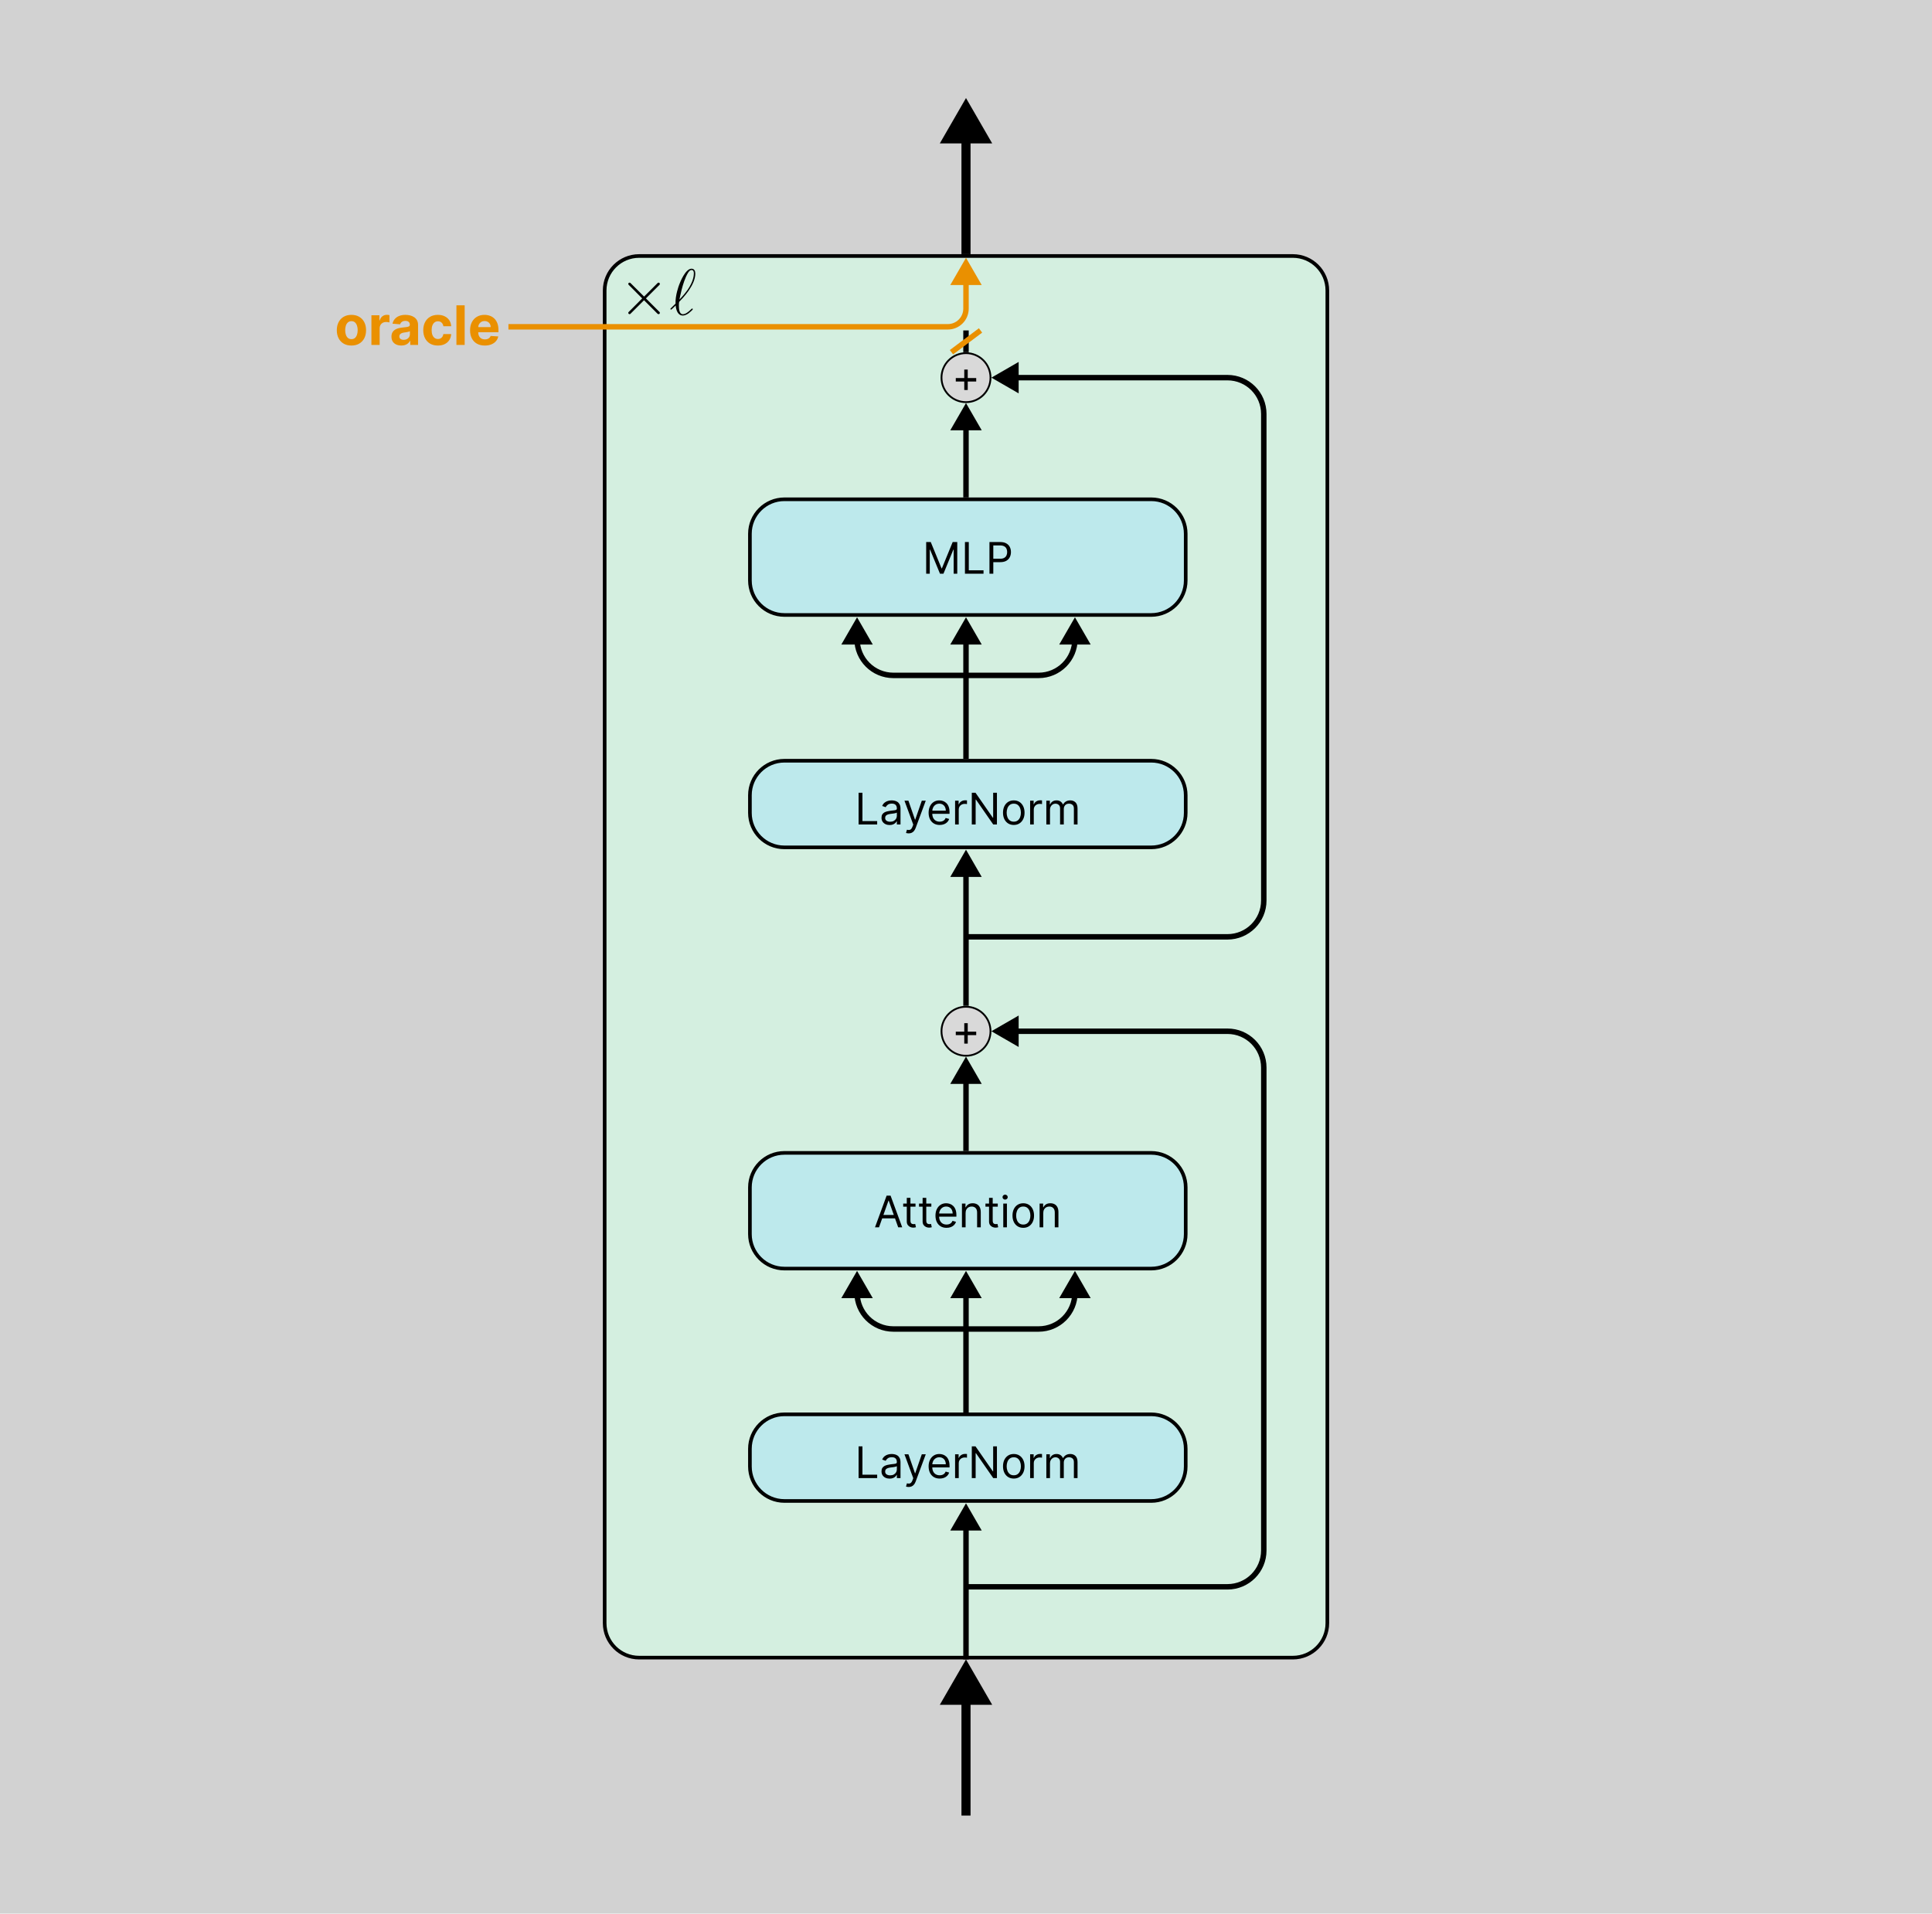
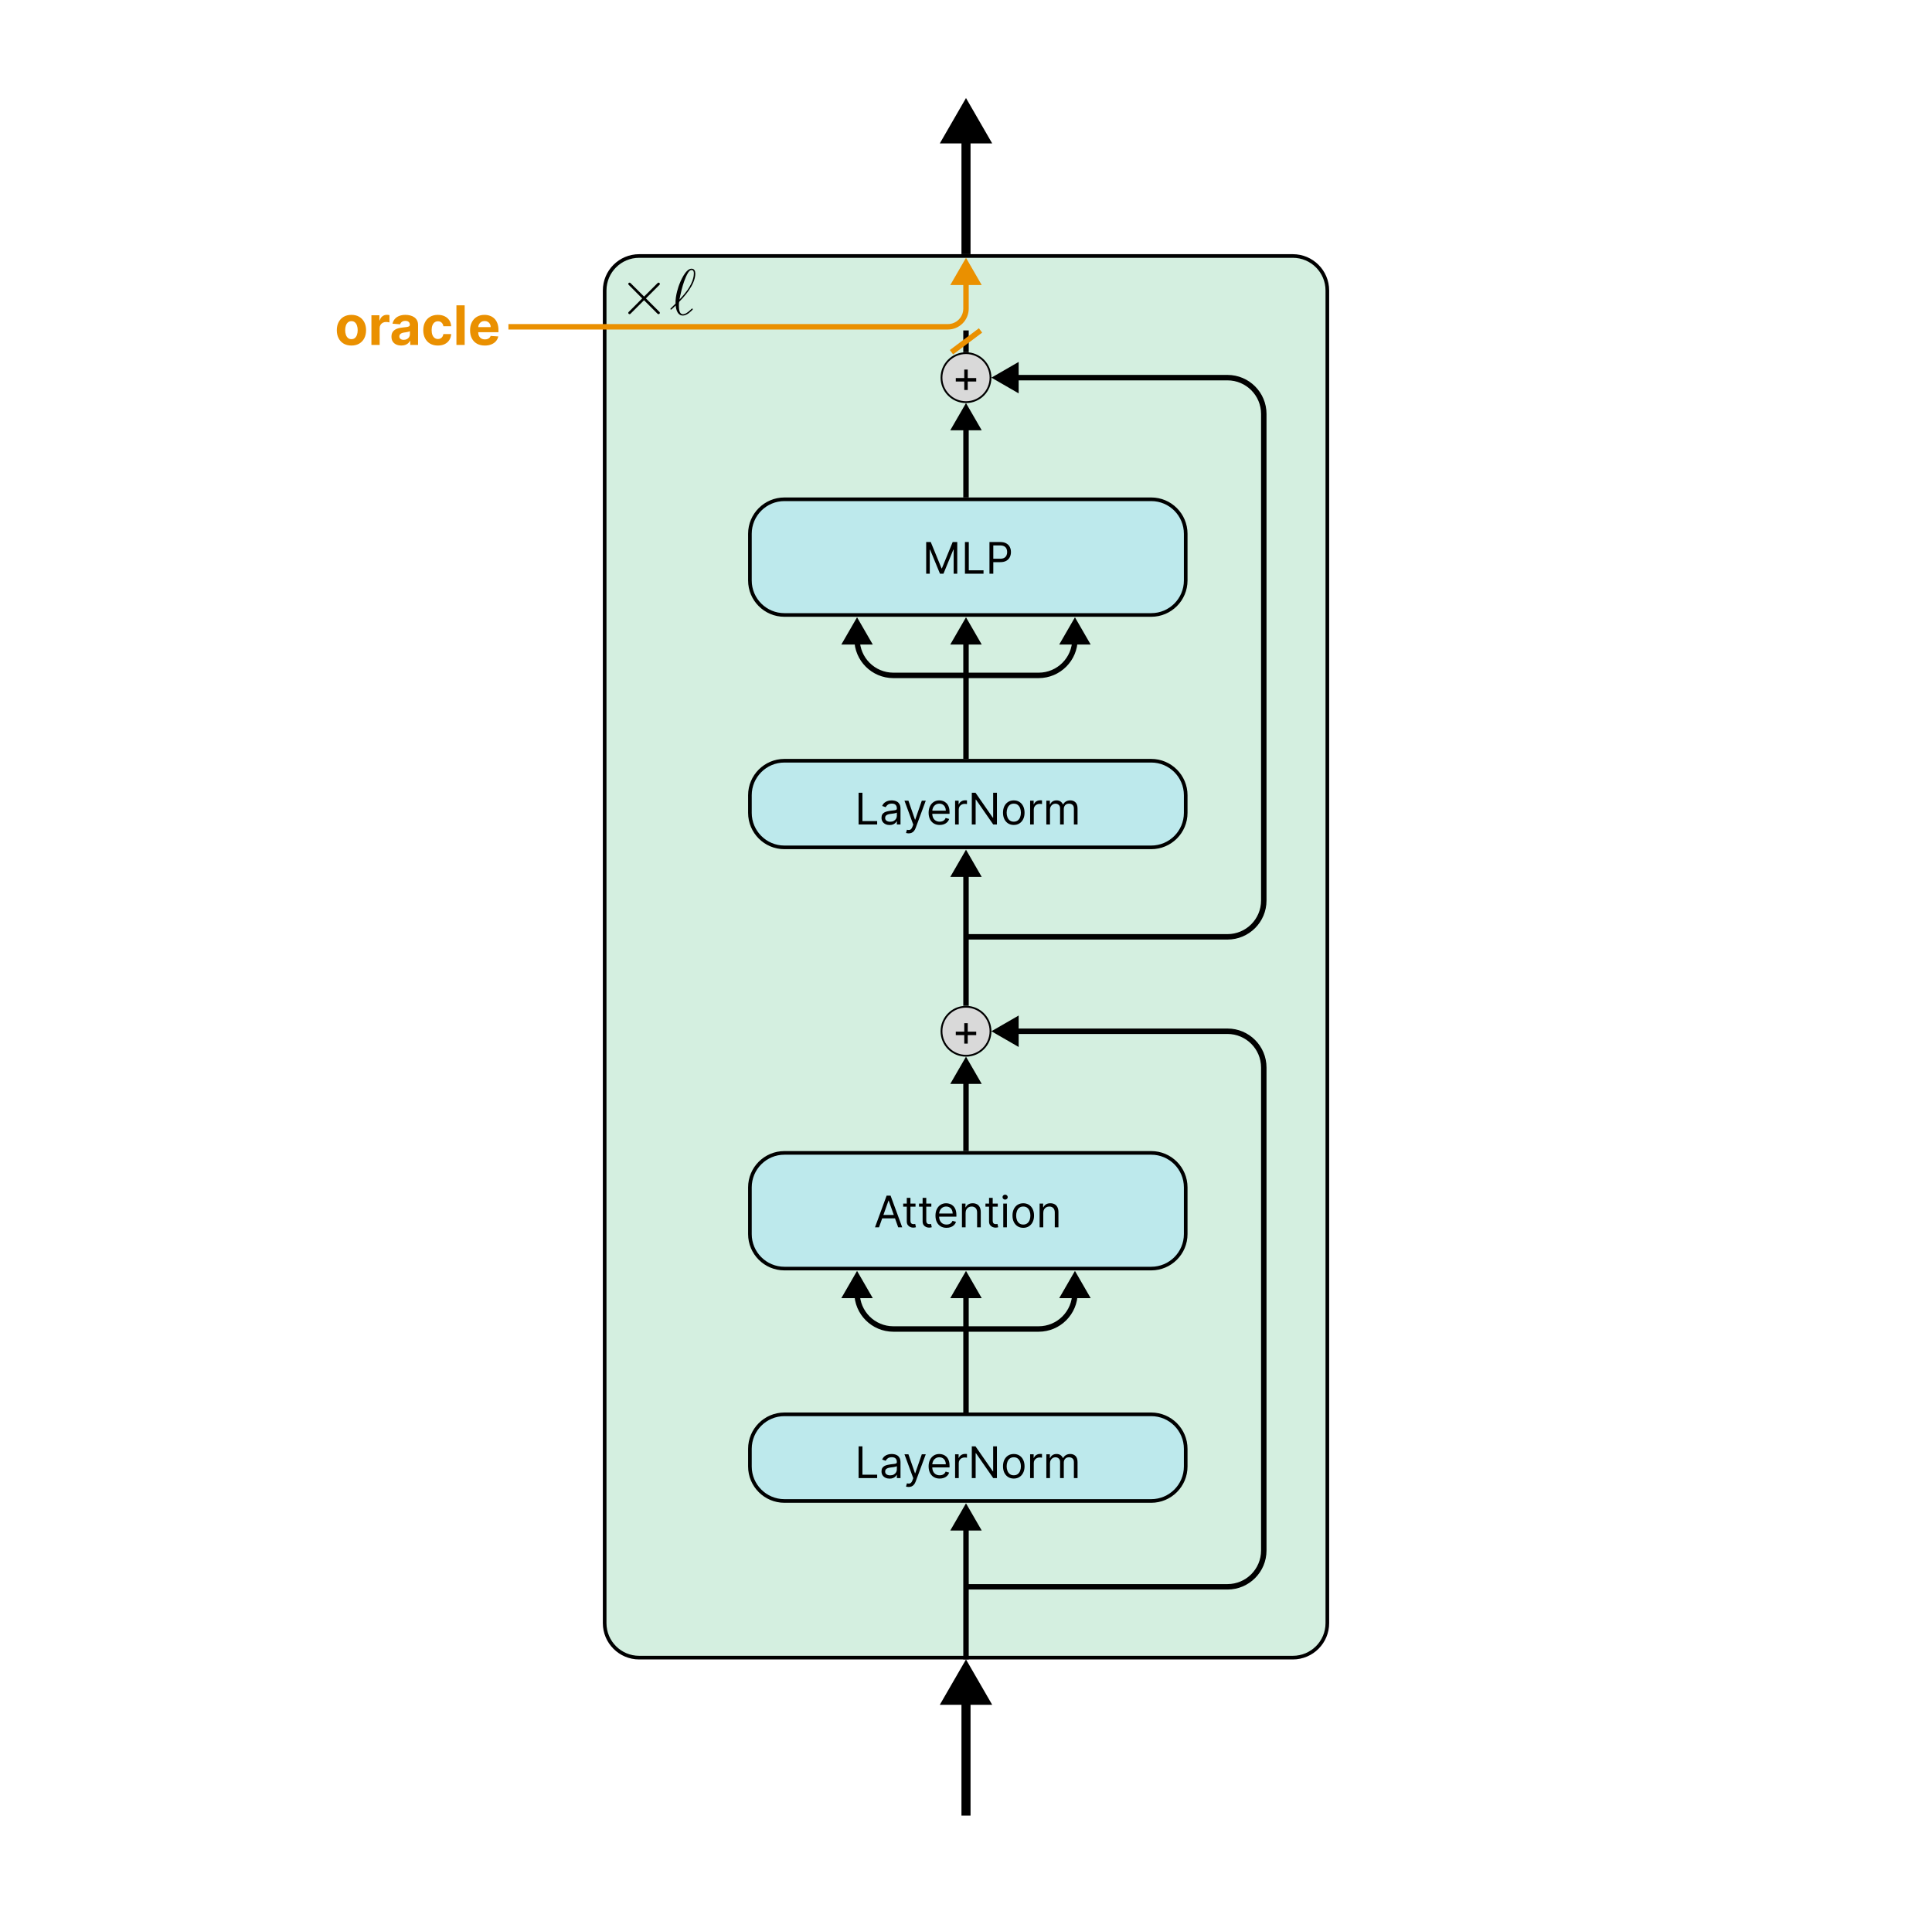
<svg xmlns="http://www.w3.org/2000/svg" width="532" height="527" viewBox="0 0 532 527" fill="none">
-   <rect width="532" height="527" fill="#D2D2D2" />
  <rect x="166.5" y="70.5" width="199" height="386" rx="9.5" fill="#D4EFE0" stroke="black" />
  <path d="M216 389.5H317C322.247 389.5 326.5 393.753 326.5 399V403.859C326.5 409.106 322.247 413.359 317 413.359H216C210.753 413.359 206.5 409.106 206.5 403.859V399C206.5 393.753 210.753 389.5 216 389.5Z" fill="#BDE9EC" stroke="black" />
  <path d="M236.426 407.052V398.325H237.483V406.115H241.54V407.052H236.426ZM244.966 407.206C244.551 407.206 244.175 407.128 243.836 406.971C243.498 406.812 243.23 406.584 243.031 406.285C242.832 405.984 242.733 405.62 242.733 405.194C242.733 404.819 242.807 404.515 242.954 404.282C243.102 404.047 243.3 403.862 243.547 403.728C243.794 403.595 244.067 403.495 244.365 403.43C244.666 403.362 244.969 403.308 245.273 403.268C245.67 403.217 245.993 403.179 246.24 403.153C246.49 403.125 246.672 403.078 246.785 403.013C246.902 402.947 246.96 402.834 246.96 402.672V402.638C246.96 402.217 246.845 401.89 246.615 401.657C246.388 401.424 246.042 401.308 245.579 401.308C245.099 401.308 244.723 401.413 244.45 401.623C244.177 401.834 243.986 402.058 243.875 402.297L242.92 401.956C243.091 401.558 243.318 401.248 243.602 401.027C243.889 400.802 244.202 400.646 244.54 400.558C244.881 400.467 245.216 400.422 245.545 400.422C245.756 400.422 245.997 400.447 246.27 400.498C246.545 400.547 246.811 400.647 247.067 400.801C247.325 400.954 247.54 401.186 247.71 401.495C247.881 401.805 247.966 402.22 247.966 402.74V407.052H246.96V406.166H246.909C246.841 406.308 246.727 406.46 246.568 406.622C246.409 406.784 246.197 406.922 245.933 407.035C245.669 407.149 245.346 407.206 244.966 407.206ZM245.119 406.302C245.517 406.302 245.852 406.224 246.125 406.068C246.4 405.912 246.608 405.71 246.747 405.463C246.889 405.216 246.96 404.956 246.96 404.683V403.763C246.917 403.814 246.824 403.861 246.679 403.903C246.537 403.943 246.372 403.978 246.184 404.01C246 404.038 245.819 404.064 245.643 404.086C245.47 404.106 245.329 404.123 245.221 404.138C244.96 404.172 244.716 404.227 244.488 404.304C244.264 404.378 244.082 404.49 243.943 404.64C243.807 404.788 243.738 404.99 243.738 405.245C243.738 405.595 243.868 405.859 244.126 406.038C244.388 406.214 244.719 406.302 245.119 406.302ZM250.215 409.507C250.044 409.507 249.892 409.493 249.759 409.464C249.625 409.439 249.533 409.413 249.482 409.388L249.737 408.501C249.982 408.564 250.198 408.586 250.385 408.569C250.573 408.552 250.739 408.469 250.884 408.318C251.031 408.17 251.166 407.93 251.289 407.598L251.476 407.086L249.056 400.507H250.146L251.953 405.723H252.021L253.828 400.507H254.919L252.141 408.007C252.016 408.345 251.861 408.625 251.676 408.846C251.492 409.071 251.277 409.237 251.033 409.345C250.791 409.453 250.519 409.507 250.215 409.507ZM258.757 407.189C258.126 407.189 257.582 407.049 257.124 406.771C256.67 406.49 256.319 406.098 256.072 405.595C255.828 405.089 255.705 404.501 255.705 403.831C255.705 403.16 255.828 402.569 256.072 402.058C256.319 401.544 256.663 401.143 257.103 400.856C257.546 400.567 258.063 400.422 258.654 400.422C258.995 400.422 259.332 400.478 259.664 400.592C259.997 400.706 260.299 400.89 260.572 401.146C260.845 401.399 261.062 401.734 261.224 402.152C261.386 402.569 261.467 403.084 261.467 403.694V404.12H256.421V403.251H260.444C260.444 402.882 260.37 402.552 260.222 402.263C260.078 401.973 259.87 401.744 259.6 401.576C259.333 401.409 259.018 401.325 258.654 401.325C258.254 401.325 257.907 401.424 257.615 401.623C257.325 401.819 257.102 402.075 256.945 402.39C256.789 402.706 256.711 403.044 256.711 403.405V403.984C256.711 404.478 256.796 404.897 256.967 405.241C257.14 405.582 257.38 405.842 257.687 406.021C257.994 406.197 258.35 406.285 258.757 406.285C259.021 406.285 259.259 406.248 259.472 406.174C259.688 406.098 259.874 405.984 260.031 405.834C260.187 405.68 260.308 405.49 260.393 405.263L261.365 405.535C261.262 405.865 261.09 406.155 260.849 406.405C260.607 406.652 260.309 406.845 259.954 406.984C259.599 407.12 259.2 407.189 258.757 407.189ZM262.997 407.052V400.507H263.968V401.495H264.036C264.156 401.172 264.372 400.909 264.684 400.707C264.997 400.505 265.349 400.405 265.741 400.405C265.815 400.405 265.907 400.406 266.018 400.409C266.129 400.412 266.213 400.416 266.269 400.422V401.444C266.235 401.436 266.157 401.423 266.035 401.406C265.916 401.386 265.789 401.376 265.656 401.376C265.338 401.376 265.053 401.443 264.803 401.576C264.556 401.707 264.36 401.889 264.215 402.122C264.073 402.352 264.002 402.615 264.002 402.91V407.052H262.997ZM274.518 398.325V407.052H273.496L268.74 400.2H268.655V407.052H267.598V398.325H268.621L273.393 405.194H273.479V398.325H274.518ZM279.156 407.189C278.565 407.189 278.046 407.048 277.6 406.767C277.157 406.486 276.811 406.092 276.561 405.586C276.313 405.081 276.19 404.49 276.19 403.814C276.19 403.132 276.313 402.537 276.561 402.028C276.811 401.52 277.157 401.125 277.6 400.844C278.046 400.562 278.565 400.422 279.156 400.422C279.747 400.422 280.264 400.562 280.707 400.844C281.153 401.125 281.499 401.52 281.747 402.028C281.997 402.537 282.122 403.132 282.122 403.814C282.122 404.49 281.997 405.081 281.747 405.586C281.499 406.092 281.153 406.486 280.707 406.767C280.264 407.048 279.747 407.189 279.156 407.189ZM279.156 406.285C279.605 406.285 279.974 406.17 280.264 405.94C280.553 405.71 280.768 405.407 280.907 405.032C281.046 404.657 281.116 404.251 281.116 403.814C281.116 403.376 281.046 402.969 280.907 402.591C280.768 402.213 280.553 401.907 280.264 401.674C279.974 401.442 279.605 401.325 279.156 401.325C278.707 401.325 278.338 401.442 278.048 401.674C277.758 401.907 277.544 402.213 277.404 402.591C277.265 402.969 277.195 403.376 277.195 403.814C277.195 404.251 277.265 404.657 277.404 405.032C277.544 405.407 277.758 405.71 278.048 405.94C278.338 406.17 278.707 406.285 279.156 406.285ZM283.657 407.052V400.507H284.628V401.495H284.697C284.816 401.172 285.032 400.909 285.344 400.707C285.657 400.505 286.009 400.405 286.401 400.405C286.475 400.405 286.567 400.406 286.678 400.409C286.789 400.412 286.873 400.416 286.93 400.422V401.444C286.895 401.436 286.817 401.423 286.695 401.406C286.576 401.386 286.449 401.376 286.316 401.376C285.998 401.376 285.714 401.443 285.464 401.576C285.216 401.707 285.02 401.889 284.876 402.122C284.733 402.352 284.662 402.615 284.662 402.91V407.052H283.657ZM288.122 407.052V400.507H289.093V401.53H289.178C289.315 401.18 289.535 400.909 289.839 400.716C290.143 400.52 290.508 400.422 290.934 400.422C291.366 400.422 291.725 400.52 292.012 400.716C292.302 400.909 292.528 401.18 292.69 401.53H292.758C292.926 401.192 293.177 400.923 293.512 400.724C293.847 400.522 294.249 400.422 294.718 400.422C295.303 400.422 295.782 400.605 296.154 400.971C296.526 401.335 296.713 401.902 296.713 402.672V407.052H295.707V402.672C295.707 402.189 295.575 401.844 295.311 401.636C295.046 401.429 294.735 401.325 294.377 401.325C293.917 401.325 293.561 401.464 293.308 401.743C293.055 402.018 292.928 402.368 292.928 402.791V407.052H291.906V402.569C291.906 402.197 291.785 401.897 291.544 401.67C291.302 401.44 290.991 401.325 290.61 401.325C290.349 401.325 290.105 401.395 289.877 401.534C289.653 401.673 289.471 401.866 289.332 402.113C289.195 402.358 289.127 402.64 289.127 402.961V407.052H288.122Z" fill="black" />
  <path d="M216 317.5H317C322.247 317.5 326.5 321.753 326.5 327V339.859C326.5 345.106 322.247 349.359 317 349.359H216C210.753 349.359 206.5 345.106 206.5 339.859V327C206.5 321.753 210.753 317.5 216 317.5Z" fill="#BDE9EC" stroke="black" />
  <path d="M242.046 338H240.938L244.142 329.273H245.233L248.438 338H247.33L244.722 330.653H244.654L242.046 338ZM242.455 334.591H246.921V335.528H242.455V334.591ZM252.097 331.455V332.307H248.705V331.455H252.097ZM249.694 329.886H250.699V336.125C250.699 336.409 250.741 336.622 250.823 336.764C250.908 336.903 251.016 336.997 251.147 337.045C251.28 337.091 251.421 337.114 251.569 337.114C251.68 337.114 251.77 337.108 251.841 337.097C251.912 337.082 251.969 337.071 252.012 337.062L252.216 337.966C252.148 337.991 252.053 338.017 251.931 338.043C251.809 338.071 251.654 338.085 251.466 338.085C251.182 338.085 250.904 338.024 250.631 337.902C250.361 337.78 250.137 337.594 249.958 337.344C249.782 337.094 249.694 336.778 249.694 336.398V329.886ZM256.456 331.455V332.307H253.064V331.455H256.456ZM254.053 329.886H255.059V336.125C255.059 336.409 255.1 336.622 255.182 336.764C255.268 336.903 255.376 336.997 255.506 337.045C255.64 337.091 255.78 337.114 255.928 337.114C256.039 337.114 256.13 337.108 256.201 337.097C256.272 337.082 256.329 337.071 256.371 337.062L256.576 337.966C256.508 337.991 256.412 338.017 256.29 338.043C256.168 338.071 256.013 338.085 255.826 338.085C255.542 338.085 255.263 338.024 254.991 337.902C254.721 337.78 254.496 337.594 254.317 337.344C254.141 337.094 254.053 336.778 254.053 336.398V329.886ZM260.643 338.136C260.013 338.136 259.469 337.997 259.011 337.719C258.557 337.438 258.206 337.045 257.959 336.543C257.714 336.037 257.592 335.449 257.592 334.778C257.592 334.108 257.714 333.517 257.959 333.006C258.206 332.491 258.55 332.091 258.99 331.804C259.433 331.514 259.95 331.369 260.541 331.369C260.882 331.369 261.219 331.426 261.551 331.54C261.883 331.653 262.186 331.838 262.459 332.094C262.731 332.347 262.949 332.682 263.111 333.099C263.273 333.517 263.354 334.031 263.354 334.642V335.068H258.308V334.199H262.331C262.331 333.83 262.257 333.5 262.109 333.21C261.964 332.92 261.757 332.692 261.487 332.524C261.22 332.357 260.905 332.273 260.541 332.273C260.14 332.273 259.794 332.372 259.501 332.571C259.211 332.767 258.988 333.023 258.832 333.338C258.676 333.653 258.598 333.991 258.598 334.352V334.932C258.598 335.426 258.683 335.845 258.854 336.189C259.027 336.53 259.267 336.79 259.574 336.969C259.881 337.145 260.237 337.233 260.643 337.233C260.907 337.233 261.146 337.196 261.359 337.122C261.575 337.045 261.761 336.932 261.917 336.781C262.074 336.628 262.194 336.437 262.28 336.21L263.251 336.483C263.149 336.812 262.977 337.102 262.736 337.352C262.494 337.599 262.196 337.793 261.841 337.932C261.486 338.068 261.086 338.136 260.643 338.136ZM265.889 334.062V338H264.883V331.455H265.855V332.477H265.94C266.094 332.145 266.327 331.878 266.639 331.676C266.952 331.472 267.355 331.369 267.849 331.369C268.292 331.369 268.68 331.46 269.013 331.642C269.345 331.821 269.604 332.094 269.788 332.46C269.973 332.824 270.065 333.284 270.065 333.841V338H269.059V333.909C269.059 333.395 268.926 332.994 268.659 332.707C268.392 332.418 268.025 332.273 267.559 332.273C267.238 332.273 266.952 332.342 266.699 332.482C266.449 332.621 266.251 332.824 266.106 333.091C265.961 333.358 265.889 333.682 265.889 334.062ZM274.749 331.455V332.307H271.357V331.455H274.749ZM272.346 329.886H273.352V336.125C273.352 336.409 273.393 336.622 273.475 336.764C273.561 336.903 273.669 336.997 273.799 337.045C273.933 337.091 274.073 337.114 274.221 337.114C274.332 337.114 274.423 337.108 274.494 337.097C274.565 337.082 274.622 337.071 274.664 337.062L274.869 337.966C274.801 337.991 274.705 338.017 274.583 338.043C274.461 338.071 274.306 338.085 274.119 338.085C273.835 338.085 273.556 338.024 273.284 337.902C273.014 337.78 272.789 337.594 272.61 337.344C272.434 337.094 272.346 336.778 272.346 336.398V329.886ZM276.262 338V331.455H277.268V338H276.262ZM276.774 330.364C276.578 330.364 276.409 330.297 276.267 330.163C276.127 330.03 276.058 329.869 276.058 329.682C276.058 329.494 276.127 329.334 276.267 329.2C276.409 329.067 276.578 329 276.774 329C276.97 329 277.137 329.067 277.276 329.2C277.419 329.334 277.49 329.494 277.49 329.682C277.49 329.869 277.419 330.03 277.276 330.163C277.137 330.297 276.97 330.364 276.774 330.364ZM281.769 338.136C281.178 338.136 280.66 337.996 280.214 337.714C279.77 337.433 279.424 337.04 279.174 336.534C278.927 336.028 278.803 335.437 278.803 334.761C278.803 334.08 278.927 333.484 279.174 332.976C279.424 332.467 279.77 332.072 280.214 331.791C280.66 331.51 281.178 331.369 281.769 331.369C282.36 331.369 282.877 331.51 283.32 331.791C283.766 332.072 284.113 332.467 284.36 332.976C284.61 333.484 284.735 334.08 284.735 334.761C284.735 335.437 284.61 336.028 284.36 336.534C284.113 337.04 283.766 337.433 283.32 337.714C282.877 337.996 282.36 338.136 281.769 338.136ZM281.769 337.233C282.218 337.233 282.587 337.118 282.877 336.888C283.167 336.658 283.381 336.355 283.52 335.98C283.66 335.605 283.729 335.199 283.729 334.761C283.729 334.324 283.66 333.916 283.52 333.538C283.381 333.161 283.167 332.855 282.877 332.622C282.587 332.389 282.218 332.273 281.769 332.273C281.32 332.273 280.951 332.389 280.661 332.622C280.371 332.855 280.157 333.161 280.018 333.538C279.878 333.916 279.809 334.324 279.809 334.761C279.809 335.199 279.878 335.605 280.018 335.98C280.157 336.355 280.371 336.658 280.661 336.888C280.951 337.118 281.32 337.233 281.769 337.233ZM287.276 334.062V338H286.27V331.455H287.242V332.477H287.327C287.48 332.145 287.713 331.878 288.026 331.676C288.338 331.472 288.742 331.369 289.236 331.369C289.679 331.369 290.067 331.46 290.399 331.642C290.732 331.821 290.99 332.094 291.175 332.46C291.36 332.824 291.452 333.284 291.452 333.841V338H290.446V333.909C290.446 333.395 290.313 332.994 290.046 332.707C289.779 332.418 289.412 332.273 288.946 332.273C288.625 332.273 288.338 332.342 288.085 332.482C287.835 332.621 287.638 332.824 287.493 333.091C287.348 333.358 287.276 333.682 287.276 334.062Z" fill="black" />
  <path d="M266 414L261.67 421.5H270.33L266 414ZM266 457H266.75V420.75H266H265.25V457H266Z" fill="black" />
  <path d="M266 457L258.783 469.5H273.217L266 457ZM266 500H267.25V468.25H266H264.75V500H266Z" fill="black" />
  <path d="M266 27L258.783 39.5H273.217L266 27ZM266 70H267.25V38.25H266H264.75V70H266Z" fill="black" />
  <path d="M266 291L261.67 298.5H270.33L266 291ZM266 317H266.75V297.75H266H265.25V317H266Z" fill="black" />
  <path d="M266 111L261.67 118.5H270.33L266 111ZM266 137H266.75V117.75H266H265.25V137H266Z" fill="black" />
  <path d="M266 97V91" stroke="black" stroke-width="1.5" stroke-miterlimit="11.474" />
  <path d="M273 284L280.5 288.33V279.67L273 284ZM348 427H348.75V294H348H347.25V427H348ZM338 284V283.25H279.75V284V284.75H338V284ZM266 437V437.75H307V437V436.25H266V437ZM307 437V437.75H338V437V436.25H307V437ZM348 294H348.75C348.75 288.063 343.937 283.25 338 283.25V284V284.75C343.109 284.75 347.25 288.891 347.25 294H348ZM348 427H347.25C347.25 432.109 343.109 436.25 338 436.25V437V437.75C343.937 437.75 348.75 432.937 348.75 427H348Z" fill="black" />
  <path d="M266 350L261.67 357.5H270.33L266 350ZM266 389H266.75V356.75H266H265.25V389H266Z" fill="black" />
  <path d="M296 350L291.67 357.5H300.33L296 350ZM236 350L231.67 357.5H240.33L236 350ZM265.748 366V366.75H286V366V365.25H265.748V366ZM265.748 366V365.25H246V366V366.75H265.748V366ZM246 366V365.25C240.891 365.25 236.75 361.109 236.75 356H236H235.25C235.25 361.937 240.063 366.75 246 366.75V366ZM286 366V366.75C291.937 366.75 296.75 361.937 296.75 356H296H295.25C295.25 361.109 291.109 365.25 286 365.25V366Z" fill="black" />
  <circle cx="266" cy="284" r="6.75" fill="#D9D9D9" stroke="black" stroke-width="0.5" />
  <path d="M265.522 287.403V281.778H266.477V287.403H265.522ZM263.187 285.068V284.114H268.812V285.068H263.187Z" fill="black" />
  <path d="M216 209.5H317C322.247 209.5 326.5 213.753 326.5 219V223.859C326.5 229.106 322.247 233.359 317 233.359H216C210.753 233.359 206.5 229.106 206.5 223.859V219C206.5 213.753 210.753 209.5 216 209.5Z" fill="#BDE9EC" stroke="black" />
  <path d="M236.426 227.052V218.325H237.483V226.115H241.54V227.052H236.426ZM244.966 227.206C244.551 227.206 244.175 227.128 243.836 226.971C243.498 226.812 243.23 226.584 243.031 226.285C242.832 225.984 242.733 225.62 242.733 225.194C242.733 224.819 242.807 224.515 242.954 224.282C243.102 224.047 243.3 223.862 243.547 223.728C243.794 223.595 244.067 223.495 244.365 223.43C244.666 223.362 244.969 223.308 245.273 223.268C245.67 223.217 245.993 223.179 246.24 223.153C246.49 223.125 246.672 223.078 246.785 223.013C246.902 222.947 246.96 222.834 246.96 222.672V222.638C246.96 222.217 246.845 221.89 246.615 221.657C246.388 221.424 246.042 221.308 245.579 221.308C245.099 221.308 244.723 221.413 244.45 221.623C244.177 221.834 243.986 222.058 243.875 222.297L242.92 221.956C243.091 221.558 243.318 221.248 243.602 221.027C243.889 220.802 244.202 220.646 244.54 220.558C244.881 220.467 245.216 220.422 245.545 220.422C245.756 220.422 245.997 220.447 246.27 220.498C246.545 220.547 246.811 220.647 247.067 220.801C247.325 220.954 247.54 221.186 247.71 221.495C247.881 221.805 247.966 222.22 247.966 222.74V227.052H246.96V226.166H246.909C246.841 226.308 246.727 226.46 246.568 226.622C246.409 226.784 246.197 226.922 245.933 227.035C245.669 227.149 245.346 227.206 244.966 227.206ZM245.119 226.302C245.517 226.302 245.852 226.224 246.125 226.068C246.4 225.912 246.608 225.71 246.747 225.463C246.889 225.216 246.96 224.956 246.96 224.683V223.763C246.917 223.814 246.824 223.861 246.679 223.903C246.537 223.943 246.372 223.978 246.184 224.01C246 224.038 245.819 224.064 245.643 224.086C245.47 224.106 245.329 224.123 245.221 224.138C244.96 224.172 244.716 224.227 244.488 224.304C244.264 224.378 244.082 224.49 243.943 224.64C243.807 224.788 243.738 224.99 243.738 225.245C243.738 225.595 243.868 225.859 244.126 226.038C244.388 226.214 244.719 226.302 245.119 226.302ZM250.215 229.507C250.044 229.507 249.892 229.493 249.759 229.464C249.625 229.439 249.533 229.413 249.482 229.388L249.737 228.501C249.982 228.564 250.198 228.586 250.385 228.569C250.573 228.552 250.739 228.469 250.884 228.318C251.031 228.17 251.166 227.93 251.289 227.598L251.476 227.086L249.056 220.507H250.146L251.953 225.723H252.021L253.828 220.507H254.919L252.141 228.007C252.016 228.345 251.861 228.625 251.676 228.846C251.492 229.071 251.277 229.237 251.033 229.345C250.791 229.453 250.519 229.507 250.215 229.507ZM258.757 227.189C258.126 227.189 257.582 227.049 257.124 226.771C256.67 226.49 256.319 226.098 256.072 225.595C255.828 225.089 255.705 224.501 255.705 223.831C255.705 223.16 255.828 222.569 256.072 222.058C256.319 221.544 256.663 221.143 257.103 220.856C257.546 220.567 258.063 220.422 258.654 220.422C258.995 220.422 259.332 220.478 259.664 220.592C259.997 220.706 260.299 220.89 260.572 221.146C260.845 221.399 261.062 221.734 261.224 222.152C261.386 222.569 261.467 223.084 261.467 223.694V224.12H256.421V223.251H260.444C260.444 222.882 260.37 222.552 260.222 222.263C260.078 221.973 259.87 221.744 259.6 221.576C259.333 221.409 259.018 221.325 258.654 221.325C258.254 221.325 257.907 221.424 257.615 221.623C257.325 221.819 257.102 222.075 256.945 222.39C256.789 222.706 256.711 223.044 256.711 223.405V223.984C256.711 224.478 256.796 224.897 256.967 225.241C257.14 225.582 257.38 225.842 257.687 226.021C257.994 226.197 258.35 226.285 258.757 226.285C259.021 226.285 259.259 226.248 259.472 226.174C259.688 226.098 259.874 225.984 260.031 225.834C260.187 225.68 260.308 225.49 260.393 225.263L261.365 225.535C261.262 225.865 261.09 226.155 260.849 226.405C260.607 226.652 260.309 226.845 259.954 226.984C259.599 227.12 259.2 227.189 258.757 227.189ZM262.997 227.052V220.507H263.968V221.495H264.036C264.156 221.172 264.372 220.909 264.684 220.707C264.997 220.505 265.349 220.405 265.741 220.405C265.815 220.405 265.907 220.406 266.018 220.409C266.129 220.412 266.213 220.416 266.269 220.422V221.444C266.235 221.436 266.157 221.423 266.035 221.406C265.916 221.386 265.789 221.376 265.656 221.376C265.338 221.376 265.053 221.443 264.803 221.576C264.556 221.707 264.36 221.889 264.215 222.122C264.073 222.352 264.002 222.615 264.002 222.91V227.052H262.997ZM274.518 218.325V227.052H273.496L268.74 220.2H268.655V227.052H267.598V218.325H268.621L273.393 225.194H273.479V218.325H274.518ZM279.156 227.189C278.565 227.189 278.046 227.048 277.6 226.767C277.157 226.486 276.811 226.092 276.561 225.586C276.313 225.081 276.19 224.49 276.19 223.814C276.19 223.132 276.313 222.537 276.561 222.028C276.811 221.52 277.157 221.125 277.6 220.844C278.046 220.562 278.565 220.422 279.156 220.422C279.747 220.422 280.264 220.562 280.707 220.844C281.153 221.125 281.499 221.52 281.747 222.028C281.997 222.537 282.122 223.132 282.122 223.814C282.122 224.49 281.997 225.081 281.747 225.586C281.499 226.092 281.153 226.486 280.707 226.767C280.264 227.048 279.747 227.189 279.156 227.189ZM279.156 226.285C279.605 226.285 279.974 226.17 280.264 225.94C280.553 225.71 280.768 225.407 280.907 225.032C281.046 224.657 281.116 224.251 281.116 223.814C281.116 223.376 281.046 222.969 280.907 222.591C280.768 222.213 280.553 221.907 280.264 221.674C279.974 221.442 279.605 221.325 279.156 221.325C278.707 221.325 278.338 221.442 278.048 221.674C277.758 221.907 277.544 222.213 277.404 222.591C277.265 222.969 277.195 223.376 277.195 223.814C277.195 224.251 277.265 224.657 277.404 225.032C277.544 225.407 277.758 225.71 278.048 225.94C278.338 226.17 278.707 226.285 279.156 226.285ZM283.657 227.052V220.507H284.628V221.495H284.697C284.816 221.172 285.032 220.909 285.344 220.707C285.657 220.505 286.009 220.405 286.401 220.405C286.475 220.405 286.567 220.406 286.678 220.409C286.789 220.412 286.873 220.416 286.93 220.422V221.444C286.895 221.436 286.817 221.423 286.695 221.406C286.576 221.386 286.449 221.376 286.316 221.376C285.998 221.376 285.714 221.443 285.464 221.576C285.216 221.707 285.02 221.889 284.876 222.122C284.733 222.352 284.662 222.615 284.662 222.91V227.052H283.657ZM288.122 227.052V220.507H289.093V221.53H289.178C289.315 221.18 289.535 220.909 289.839 220.716C290.143 220.52 290.508 220.422 290.934 220.422C291.366 220.422 291.725 220.52 292.012 220.716C292.302 220.909 292.528 221.18 292.69 221.53H292.758C292.926 221.192 293.177 220.923 293.512 220.724C293.847 220.522 294.249 220.422 294.718 220.422C295.303 220.422 295.782 220.605 296.154 220.971C296.526 221.335 296.713 221.902 296.713 222.672V227.052H295.707V222.672C295.707 222.189 295.575 221.844 295.311 221.636C295.046 221.429 294.735 221.325 294.377 221.325C293.917 221.325 293.561 221.464 293.308 221.743C293.055 222.018 292.928 222.368 292.928 222.791V227.052H291.906V222.569C291.906 222.197 291.785 221.897 291.544 221.67C291.302 221.44 290.991 221.325 290.61 221.325C290.349 221.325 290.105 221.395 289.877 221.534C289.653 221.673 289.471 221.866 289.332 222.113C289.195 222.358 289.127 222.64 289.127 222.961V227.052H288.122Z" fill="black" />
  <path d="M216 137.5H317C322.247 137.5 326.5 141.753 326.5 147V159.859C326.5 165.106 322.247 169.359 317 169.359H216C210.753 169.359 206.5 165.106 206.5 159.859V147C206.5 141.753 210.753 137.5 216 137.5Z" fill="#BDE9EC" stroke="black" />
  <path d="M255.035 149.273H256.297L259.263 156.517H259.365L262.331 149.273H263.592V158H262.604V151.369H262.518L259.791 158H258.836L256.109 151.369H256.024V158H255.035V149.273ZM265.711 158V149.273H266.768V157.062H270.825V158H265.711ZM272.461 158V149.273H275.41C276.095 149.273 276.654 149.396 277.089 149.643C277.526 149.888 277.85 150.219 278.061 150.636C278.271 151.054 278.376 151.52 278.376 152.034C278.376 152.548 278.271 153.016 278.061 153.436C277.853 153.857 277.532 154.192 277.097 154.442C276.663 154.689 276.106 154.812 275.427 154.812H273.313V153.875H275.393C275.862 153.875 276.238 153.794 276.522 153.632C276.806 153.47 277.012 153.251 277.14 152.976C277.271 152.697 277.336 152.384 277.336 152.034C277.336 151.685 277.271 151.372 277.14 151.097C277.012 150.821 276.805 150.605 276.518 150.449C276.231 150.29 275.85 150.21 275.376 150.21H273.518V158H272.461Z" fill="black" />
  <path d="M266 234L261.67 241.5H270.33L266 234ZM266 277H266.75V240.75H266H265.25V277H266Z" fill="black" />
  <path d="M266 71L261.67 78.5H270.33L266 71ZM140 90V90.75L261 90.75V90V89.25L140 89.25V90ZM266 85H266.75V77.75H266H265.25V85H266ZM261 90V90.75C264.176 90.75 266.75 88.176 266.75 85H266H265.25C265.25 87.347 263.347 89.25 261 89.25V90Z" fill="#EA9000" />
  <path d="M273 104L280.5 108.33V99.67L273 104ZM348 248L348.75 248V114H348H347.25V248H348ZM338 104V103.25H279.75V104V104.75H338V104ZM266 258V258.75H307V258V257.25H266V258ZM307 258V258.75H338V258V257.25H307V258ZM348 114H348.75C348.75 108.063 343.937 103.25 338 103.25V104V104.75C343.109 104.75 347.25 108.891 347.25 114H348ZM348 248H347.25C347.25 253.109 343.109 257.25 338 257.25V258V258.75C343.937 258.75 348.75 253.937 348.75 248L348 248Z" fill="black" />
  <path d="M266 170L261.67 177.5H270.33L266 170ZM266 209H266.75V176.75H266H265.25V209H266Z" fill="black" />
  <path d="M296 170L291.67 177.5H300.33L296 170ZM236 170L231.67 177.5H240.33L236 170ZM265.748 186V186.75H286V186V185.25H265.748V186ZM265.748 186V185.25H246V186V186.75H265.748V186ZM246 186V185.25C240.891 185.25 236.75 181.109 236.75 176H236H235.25C235.25 181.937 240.063 186.75 246 186.75V186ZM286 186V186.75C291.937 186.75 296.75 181.937 296.75 176H296H295.25C295.25 181.109 291.109 185.25 286 185.25V186Z" fill="black" />
  <circle cx="266" cy="104" r="6.75" fill="#D9D9D9" stroke="black" stroke-width="0.5" />
  <path d="M265.522 107.403V101.778H266.477V107.403H265.522ZM263.187 105.068V104.114H268.812V105.068H263.187Z" fill="black" />
  <path d="M96.773 95.16C95.945 95.16 95.23 94.984 94.626 94.632C94.026 94.277 93.562 93.784 93.236 93.152C92.909 92.516 92.746 91.779 92.746 90.941C92.746 90.096 92.909 89.357 93.236 88.725C93.562 88.09 94.026 87.596 94.626 87.244C95.23 86.889 95.945 86.712 96.773 86.712C97.6 86.712 98.314 86.889 98.914 87.244C99.518 87.596 99.983 88.09 100.31 88.725C100.636 89.357 100.8 90.096 100.8 90.941C100.8 91.779 100.636 92.516 100.31 93.152C99.983 93.784 99.518 94.277 98.914 94.632C98.314 94.984 97.6 95.16 96.773 95.16ZM96.783 93.402C97.16 93.402 97.474 93.296 97.726 93.082C97.978 92.866 98.168 92.571 98.296 92.198C98.427 91.825 98.493 91.401 98.493 90.925C98.493 90.449 98.427 90.025 98.296 89.652C98.168 89.279 97.978 88.984 97.726 88.768C97.474 88.551 97.16 88.443 96.783 88.443C96.403 88.443 96.084 88.551 95.825 88.768C95.569 88.984 95.375 89.279 95.244 89.652C95.116 90.025 95.052 90.449 95.052 90.925C95.052 91.401 95.116 91.825 95.244 92.198C95.375 92.571 95.569 92.866 95.825 93.082C96.084 93.296 96.403 93.402 96.783 93.402ZM102.275 95V86.818H104.475V88.246H104.56C104.709 87.738 104.96 87.354 105.311 87.095C105.663 86.832 106.068 86.701 106.526 86.701C106.64 86.701 106.762 86.708 106.893 86.722C107.025 86.737 107.14 86.756 107.24 86.781V88.794C107.133 88.762 106.986 88.734 106.798 88.709C106.609 88.684 106.437 88.672 106.281 88.672C105.947 88.672 105.649 88.745 105.386 88.89C105.127 89.032 104.921 89.231 104.768 89.487C104.619 89.743 104.544 90.037 104.544 90.371V95H102.275ZM110.512 95.154C109.99 95.154 109.524 95.064 109.116 94.883C108.708 94.698 108.384 94.427 108.147 94.068C107.912 93.706 107.795 93.255 107.795 92.715C107.795 92.26 107.878 91.879 108.045 91.57C108.212 91.261 108.439 91.012 108.727 90.824C109.015 90.636 109.341 90.494 109.707 90.398C110.077 90.302 110.464 90.234 110.868 90.195C111.344 90.146 111.728 90.099 112.019 90.057C112.31 90.011 112.522 89.943 112.653 89.854C112.784 89.766 112.85 89.634 112.85 89.46V89.428C112.85 89.091 112.743 88.83 112.53 88.645C112.321 88.461 112.023 88.368 111.636 88.368C111.227 88.368 110.902 88.459 110.661 88.64C110.419 88.817 110.259 89.041 110.181 89.311L108.083 89.141C108.189 88.644 108.399 88.214 108.711 87.852C109.024 87.486 109.427 87.205 109.92 87.01C110.417 86.811 110.993 86.712 111.646 86.712C112.101 86.712 112.536 86.765 112.951 86.871C113.37 86.978 113.741 87.143 114.064 87.367C114.391 87.591 114.649 87.878 114.837 88.23C115.025 88.578 115.119 88.995 115.119 89.481V95H112.967V93.865H112.903C112.772 94.121 112.596 94.347 112.376 94.542C112.156 94.734 111.891 94.885 111.582 94.995C111.273 95.101 110.916 95.154 110.512 95.154ZM111.161 93.588C111.495 93.588 111.79 93.523 112.046 93.391C112.301 93.256 112.502 93.075 112.648 92.848C112.793 92.621 112.866 92.363 112.866 92.076V91.207C112.795 91.254 112.697 91.296 112.573 91.335C112.452 91.371 112.316 91.404 112.163 91.436C112.01 91.465 111.857 91.492 111.705 91.516C111.552 91.538 111.414 91.557 111.289 91.575C111.023 91.614 110.79 91.676 110.591 91.761C110.393 91.847 110.238 91.962 110.128 92.108C110.018 92.25 109.963 92.427 109.963 92.64C109.963 92.949 110.075 93.185 110.299 93.349C110.526 93.508 110.813 93.588 111.161 93.588ZM120.576 95.16C119.738 95.16 119.017 94.982 118.414 94.627C117.814 94.269 117.352 93.771 117.029 93.136C116.709 92.5 116.549 91.769 116.549 90.941C116.549 90.103 116.711 89.368 117.034 88.736C117.361 88.1 117.824 87.605 118.424 87.25C119.025 86.891 119.738 86.712 120.566 86.712C121.28 86.712 121.905 86.841 122.441 87.1C122.977 87.36 123.401 87.724 123.714 88.192C124.026 88.661 124.199 89.212 124.231 89.844H122.089C122.029 89.435 121.869 89.107 121.61 88.858C121.354 88.606 121.019 88.48 120.603 88.48C120.251 88.48 119.944 88.576 119.682 88.768C119.422 88.956 119.22 89.231 119.074 89.593C118.929 89.956 118.856 90.394 118.856 90.909C118.856 91.431 118.927 91.875 119.069 92.241C119.215 92.606 119.419 92.885 119.682 93.077C119.944 93.269 120.251 93.365 120.603 93.365C120.862 93.365 121.095 93.311 121.301 93.205C121.51 93.098 121.683 92.944 121.818 92.742C121.956 92.535 122.047 92.289 122.089 92.001H124.231C124.195 92.626 124.025 93.177 123.719 93.652C123.417 94.125 123 94.494 122.467 94.76C121.935 95.027 121.304 95.16 120.576 95.16ZM127.953 84.091V95H125.683V84.091H127.953ZM133.499 95.16C132.657 95.16 131.933 94.989 131.326 94.648C130.722 94.304 130.257 93.817 129.93 93.189C129.603 92.557 129.44 91.809 129.44 90.946C129.44 90.105 129.603 89.366 129.93 88.731C130.257 88.095 130.717 87.599 131.31 87.244C131.906 86.889 132.606 86.712 133.408 86.712C133.948 86.712 134.451 86.799 134.916 86.973C135.385 87.143 135.793 87.401 136.141 87.745C136.493 88.09 136.766 88.523 136.961 89.045C137.157 89.563 137.254 90.171 137.254 90.867V91.49H130.346V90.084H135.118C135.118 89.757 135.047 89.467 134.905 89.215C134.763 88.963 134.566 88.766 134.314 88.624C134.065 88.478 133.776 88.406 133.446 88.406C133.101 88.406 132.796 88.485 132.53 88.645C132.267 88.802 132.061 89.013 131.912 89.279C131.762 89.542 131.686 89.835 131.683 90.158V91.495C131.683 91.9 131.757 92.25 131.906 92.544C132.059 92.839 132.274 93.066 132.551 93.226C132.828 93.386 133.156 93.466 133.536 93.466C133.788 93.466 134.019 93.43 134.229 93.359C134.438 93.288 134.618 93.182 134.767 93.04C134.916 92.898 135.03 92.724 135.108 92.518L137.206 92.656C137.1 93.16 136.881 93.601 136.551 93.977C136.224 94.35 135.802 94.641 135.283 94.851C134.769 95.057 134.174 95.16 133.499 95.16Z" fill="#EA9000" />
  <path d="M177.359 81.673L173.757 78.089C173.54 77.873 173.504 77.837 173.36 77.837C173.18 77.837 173 77.999 173 78.197C173 78.323 173.036 78.359 173.234 78.557L176.837 82.178L173.234 85.798C173.036 85.996 173 86.032 173 86.158C173 86.356 173.18 86.519 173.36 86.519C173.504 86.519 173.54 86.483 173.757 86.266L177.341 82.682L181.07 86.411C181.106 86.429 181.232 86.519 181.34 86.519C181.556 86.519 181.7 86.356 181.7 86.158C181.7 86.122 181.7 86.05 181.646 85.96C181.628 85.924 178.764 83.096 177.863 82.178L181.16 78.881C181.25 78.773 181.52 78.539 181.61 78.431C181.628 78.395 181.7 78.323 181.7 78.197C181.7 77.999 181.556 77.837 181.34 77.837C181.196 77.837 181.124 77.909 180.925 78.107L177.359 81.673Z" fill="black" />
  <path d="M186.019 83.619C184.884 84.735 184.596 85.006 184.596 85.078C184.596 85.15 184.668 85.276 184.794 85.276C184.884 85.276 185.911 84.285 186.055 84.123C186.163 85.33 186.613 86.897 188.018 86.897C188.739 86.897 189.387 86.447 189.676 86.231C189.91 86.05 190.774 85.312 190.774 85.15C190.774 85.06 190.684 84.952 190.594 84.952C190.522 84.952 190.252 85.222 190.18 85.294C189.549 85.906 188.757 86.537 188.036 86.537C187.064 86.537 186.938 85.132 186.938 84.159C186.938 83.979 186.938 83.222 187.064 83.078C188.127 81.98 191.459 78.539 191.459 75.351C191.459 74.63 191.189 74 190.414 74C188.739 74 187.28 77.711 187.028 78.395C186.956 78.575 185.911 81.349 186.019 83.619ZM187.1 82.502C187.118 82.394 187.928 77.674 189.441 75.153C189.748 74.666 190.054 74.36 190.414 74.36C191.027 74.36 191.063 74.937 191.063 75.333C191.063 75.963 190.882 77.585 189.315 79.854C188.847 80.52 188.127 81.421 187.1 82.502Z" fill="black" />
  <path d="M262 97L270 91" stroke="#EA9000" stroke-width="1.5" stroke-miterlimit="11.474" />
</svg>
